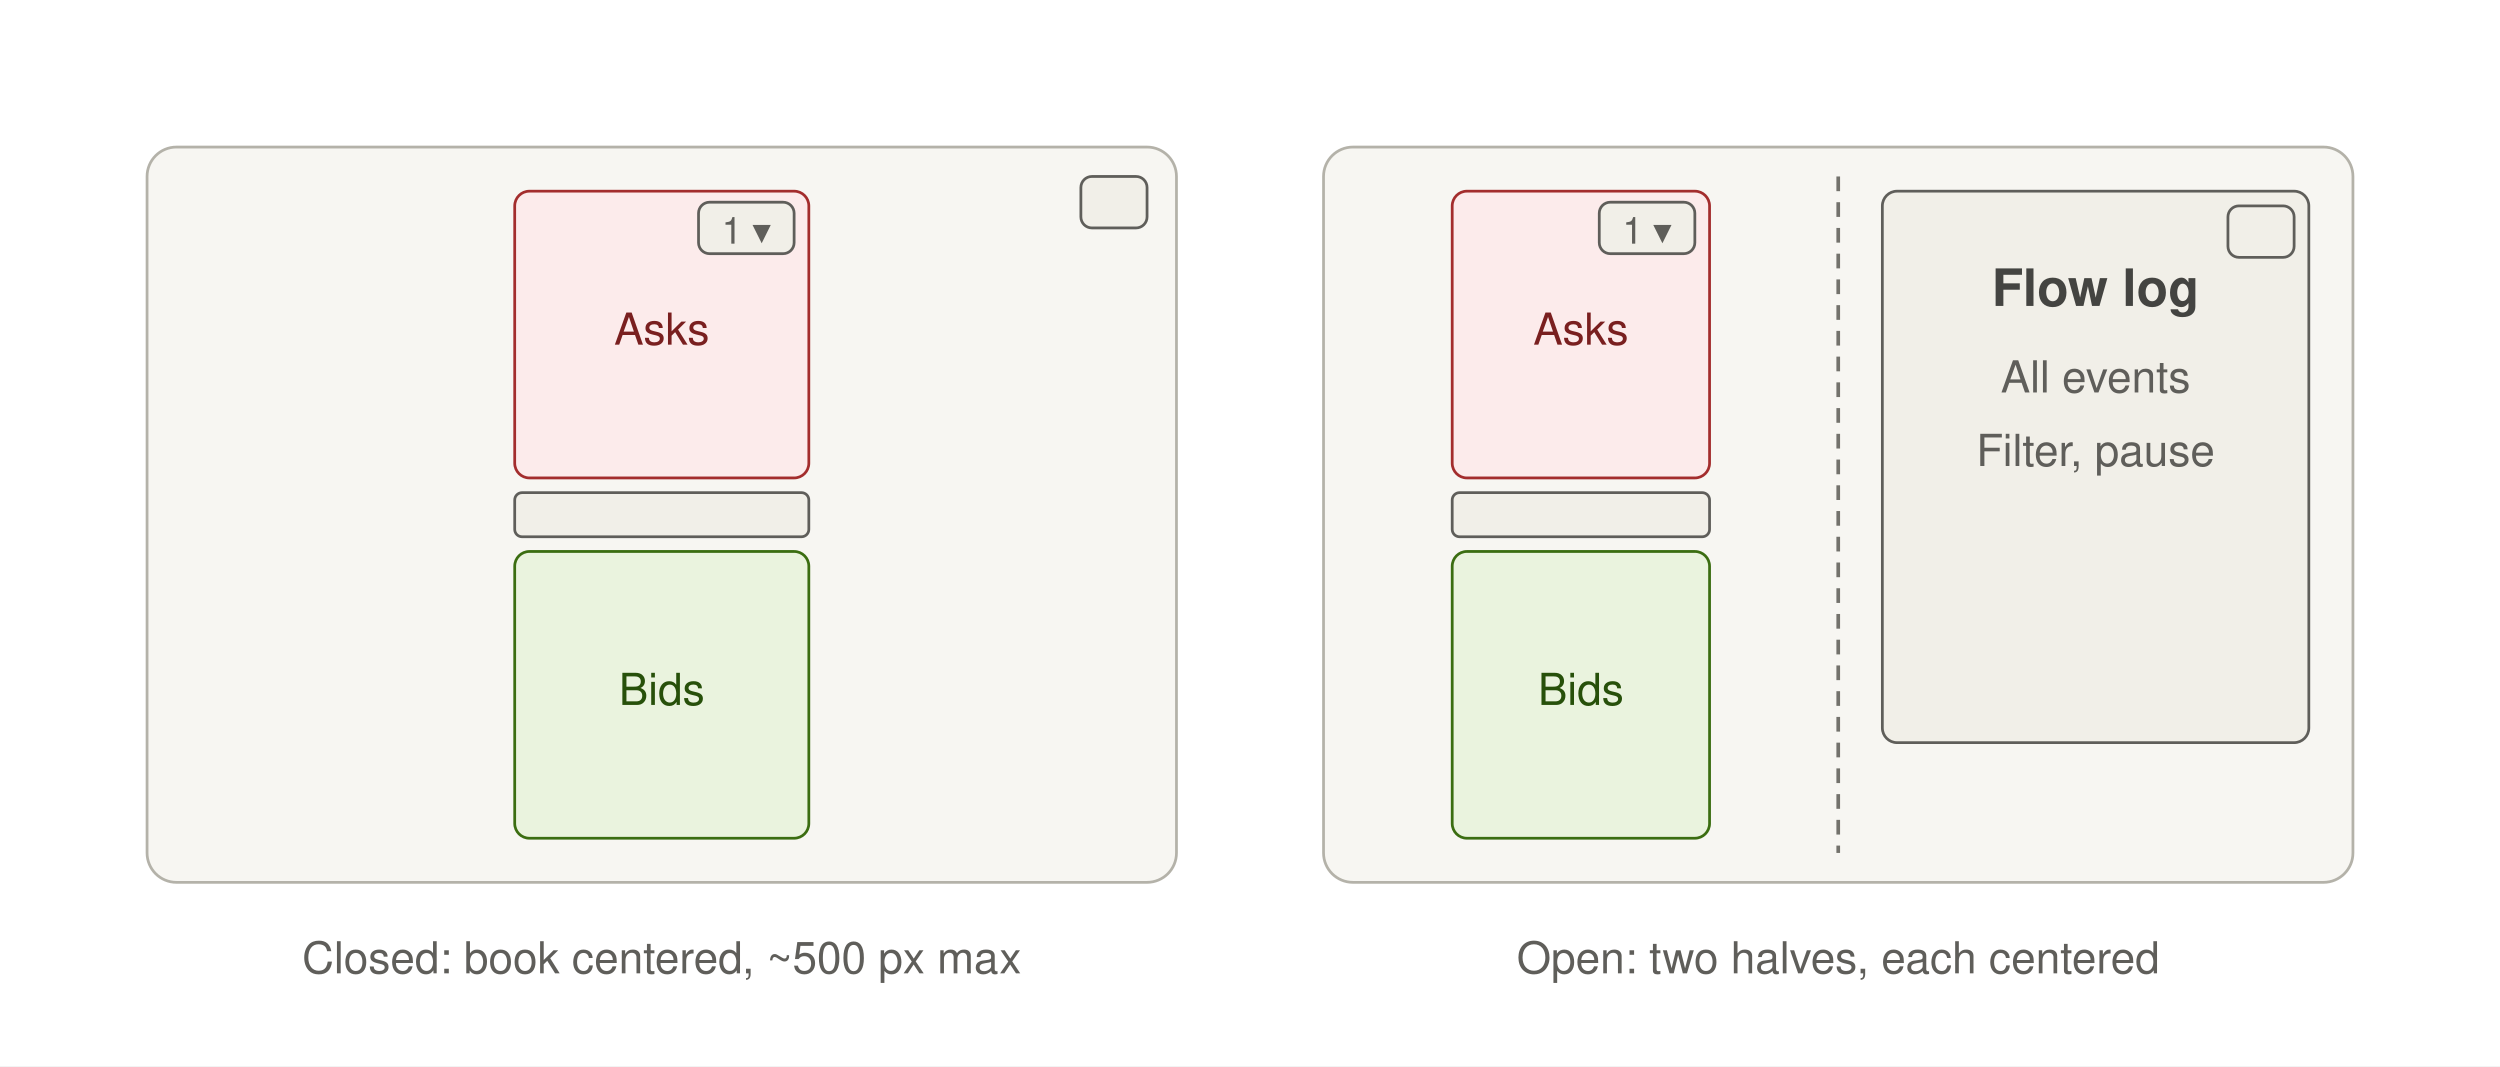
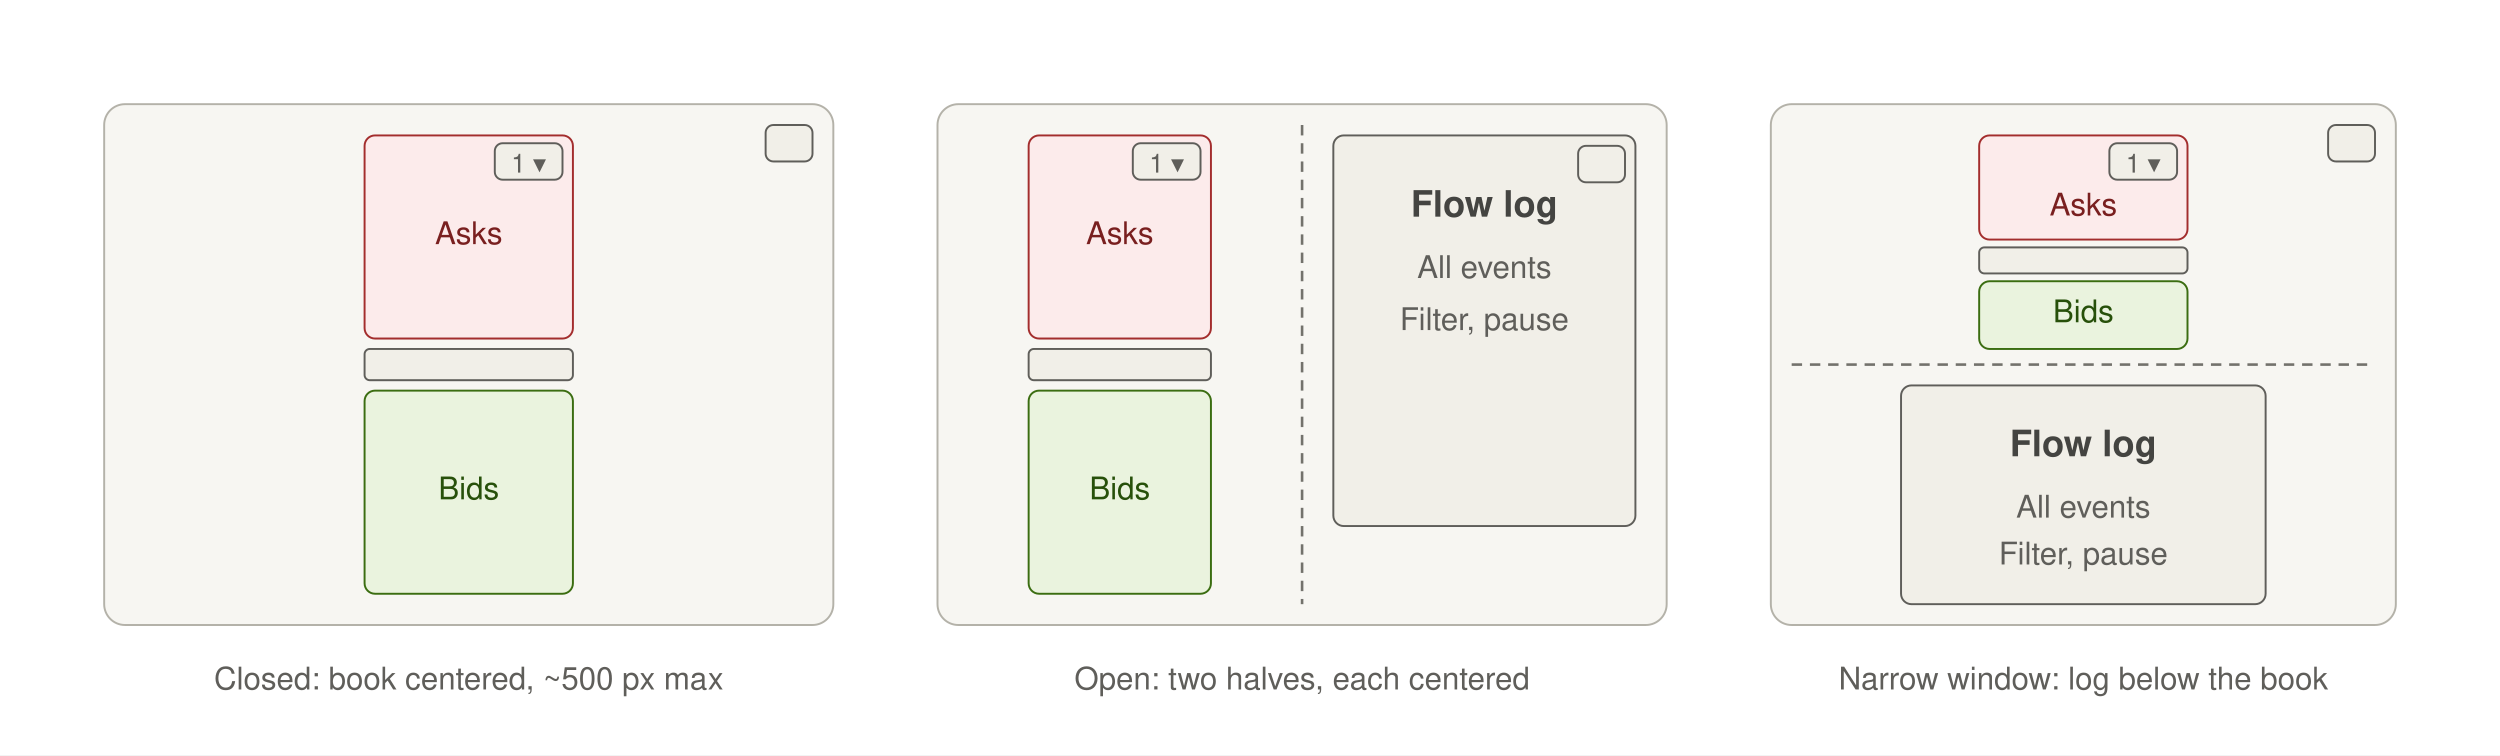
- <svg xmlns="http://www.w3.org/2000/svg" width="680" height="290" viewBox="0 0 680 290" role="img">
+ <svg xmlns="http://www.w3.org/2000/svg" width="960" height="290" viewBox="0 0 960 290" role="img">
  <defs>
    <marker id="arrow" viewBox="0 0 10 10" refX="8" refY="5" markerWidth="6" markerHeight="6" orient="auto-start-reverse">
      <path d="M2 1L8 5L2 9" fill="none" stroke="#73726c" stroke-width="1.5" stroke-linecap="round" stroke-linejoin="round" />
    </marker>
  </defs>
-   <rect width="680" height="290" fill="#ffffff" />
+   <rect width="960" height="290" fill="#ffffff" />
  <rect x="40" y="40" width="280" height="200" rx="8" fill="#F7F6F2" stroke="#B4B2A9" stroke-width="0.75" />
  <rect x="360" y="40" width="280" height="200" rx="8" fill="#F7F6F2" stroke="#B4B2A9" stroke-width="0.75" />
  <rect x="140" y="52" width="80" height="78" rx="4" fill="#FCEBEB" stroke="#A32D2D" stroke-width="0.75" />
  <text x="180" y="91" font-family="Helvetica, Arial, sans-serif" font-size="12" font-weight="400" fill="#791F1F" text-anchor="middle" dominant-baseline="central">Asks</text>
  <rect x="140" y="134" width="80" height="12" rx="2" fill="#F1EFE8" stroke="#5F5E5A" stroke-width="0.75" />
  <rect x="140" y="150" width="80" height="78" rx="4" fill="#EAF3DE" stroke="#3B6D11" stroke-width="0.75" />
  <text x="180" y="189" font-family="Helvetica, Arial, sans-serif" font-size="12" font-weight="400" fill="#27500A" text-anchor="middle" dominant-baseline="central">Bids</text>
  <rect x="190" y="55" width="26" height="14" rx="3" fill="#F1EFE8" stroke="#5F5E5A" stroke-width="0.75" />
  <text x="203" y="62" font-family="Helvetica, Arial, sans-serif" font-size="10" font-weight="400" fill="#5F5E5A" text-anchor="middle" dominant-baseline="central">1 ▾</text>
  <rect x="294" y="48" width="18" height="14" rx="3" fill="#F1EFE8" stroke="#5F5E5A" stroke-width="0.75" />
  <path d="M500 48 L500 232" fill="none" stroke="#73726c" stroke-width="1" stroke-dasharray="4 3" />
  <rect x="395" y="52" width="70" height="78" rx="4" fill="#FCEBEB" stroke="#A32D2D" stroke-width="0.75" />
  <text x="430" y="91" font-family="Helvetica, Arial, sans-serif" font-size="12" font-weight="400" fill="#791F1F" text-anchor="middle" dominant-baseline="central">Asks</text>
  <rect x="395" y="134" width="70" height="12" rx="2" fill="#F1EFE8" stroke="#5F5E5A" stroke-width="0.75" />
  <rect x="395" y="150" width="70" height="78" rx="4" fill="#EAF3DE" stroke="#3B6D11" stroke-width="0.75" />
  <text x="430" y="189" font-family="Helvetica, Arial, sans-serif" font-size="12" font-weight="400" fill="#27500A" text-anchor="middle" dominant-baseline="central">Bids</text>
  <rect x="435" y="55" width="26" height="14" rx="3" fill="#F1EFE8" stroke="#5F5E5A" stroke-width="0.75" />
  <text x="448" y="62" font-family="Helvetica, Arial, sans-serif" font-size="10" font-weight="400" fill="#5F5E5A" text-anchor="middle" dominant-baseline="central">1 ▾</text>
  <rect x="512" y="52" width="116" height="150" rx="4" fill="#F1EFE8" stroke="#5F5E5A" stroke-width="0.75" />
  <text x="570" y="80" font-family="Helvetica, Arial, sans-serif" font-size="14" font-weight="600" fill="#444441" text-anchor="middle" dominant-baseline="central">Flow log</text>
  <text x="570" y="104" font-family="Helvetica, Arial, sans-serif" font-size="12" font-weight="400" fill="#5F5E5A" text-anchor="middle" dominant-baseline="central">All events</text>
  <text x="570" y="124" font-family="Helvetica, Arial, sans-serif" font-size="12" font-weight="400" fill="#5F5E5A" text-anchor="middle" dominant-baseline="central">Filter, pause</text>
  <rect x="606" y="56" width="18" height="14" rx="3" fill="#F1EFE8" stroke="#5F5E5A" stroke-width="0.75" />
  <text x="180" y="262" font-family="Helvetica, Arial, sans-serif" font-size="12" font-weight="400" fill="#5F5E5A" text-anchor="middle" dominant-baseline="central">Closed: book centered, ~500 px max</text>
  <text x="500" y="262" font-family="Helvetica, Arial, sans-serif" font-size="12" font-weight="400" fill="#5F5E5A" text-anchor="middle" dominant-baseline="central">Open: two halves, each centered</text>
+   <rect x="680" y="40" width="240" height="200" rx="8" fill="#F7F6F2" stroke="#B4B2A9" stroke-width="0.75" />
+   <rect x="760" y="52" width="80" height="40" rx="4" fill="#FCEBEB" stroke="#A32D2D" stroke-width="0.75" />
+   <text x="800" y="80" font-family="Helvetica, Arial, sans-serif" font-size="12" font-weight="400" fill="#791F1F" text-anchor="middle" dominant-baseline="central">Asks</text>
+   <rect x="760" y="95" width="80" height="10" rx="2" fill="#F1EFE8" stroke="#5F5E5A" stroke-width="0.75" />
+   <rect x="760" y="108" width="80" height="26" rx="4" fill="#EAF3DE" stroke="#3B6D11" stroke-width="0.75" />
+   <text x="800" y="121" font-family="Helvetica, Arial, sans-serif" font-size="12" font-weight="400" fill="#27500A" text-anchor="middle" dominant-baseline="central">Bids</text>
+   <rect x="810" y="55" width="26" height="14" rx="3" fill="#F1EFE8" stroke="#5F5E5A" stroke-width="0.75" />
+   <text x="823" y="62" font-family="Helvetica, Arial, sans-serif" font-size="10" font-weight="400" fill="#5F5E5A" text-anchor="middle" dominant-baseline="central">1 ▾</text>
+   <rect x="894" y="48" width="18" height="14" rx="3" fill="#F1EFE8" stroke="#5F5E5A" stroke-width="0.75" />
+   <path d="M688 140 L912 140" fill="none" stroke="#73726c" stroke-width="1" stroke-dasharray="4 3" />
+   <rect x="730" y="148" width="140" height="84" rx="4" fill="#F1EFE8" stroke="#5F5E5A" stroke-width="0.75" />
+   <text x="800" y="172" font-family="Helvetica, Arial, sans-serif" font-size="14" font-weight="600" fill="#444441" text-anchor="middle" dominant-baseline="central">Flow log</text>
+   <text x="800" y="196" font-family="Helvetica, Arial, sans-serif" font-size="12" font-weight="400" fill="#5F5E5A" text-anchor="middle" dominant-baseline="central">All events</text>
+   <text x="800" y="214" font-family="Helvetica, Arial, sans-serif" font-size="12" font-weight="400" fill="#5F5E5A" text-anchor="middle" dominant-baseline="central">Filter, pause</text>
+   <text x="800" y="262" font-family="Helvetica, Arial, sans-serif" font-size="12" font-weight="400" fill="#5F5E5A" text-anchor="middle" dominant-baseline="central">Narrow window: log below the book</text>
</svg>
